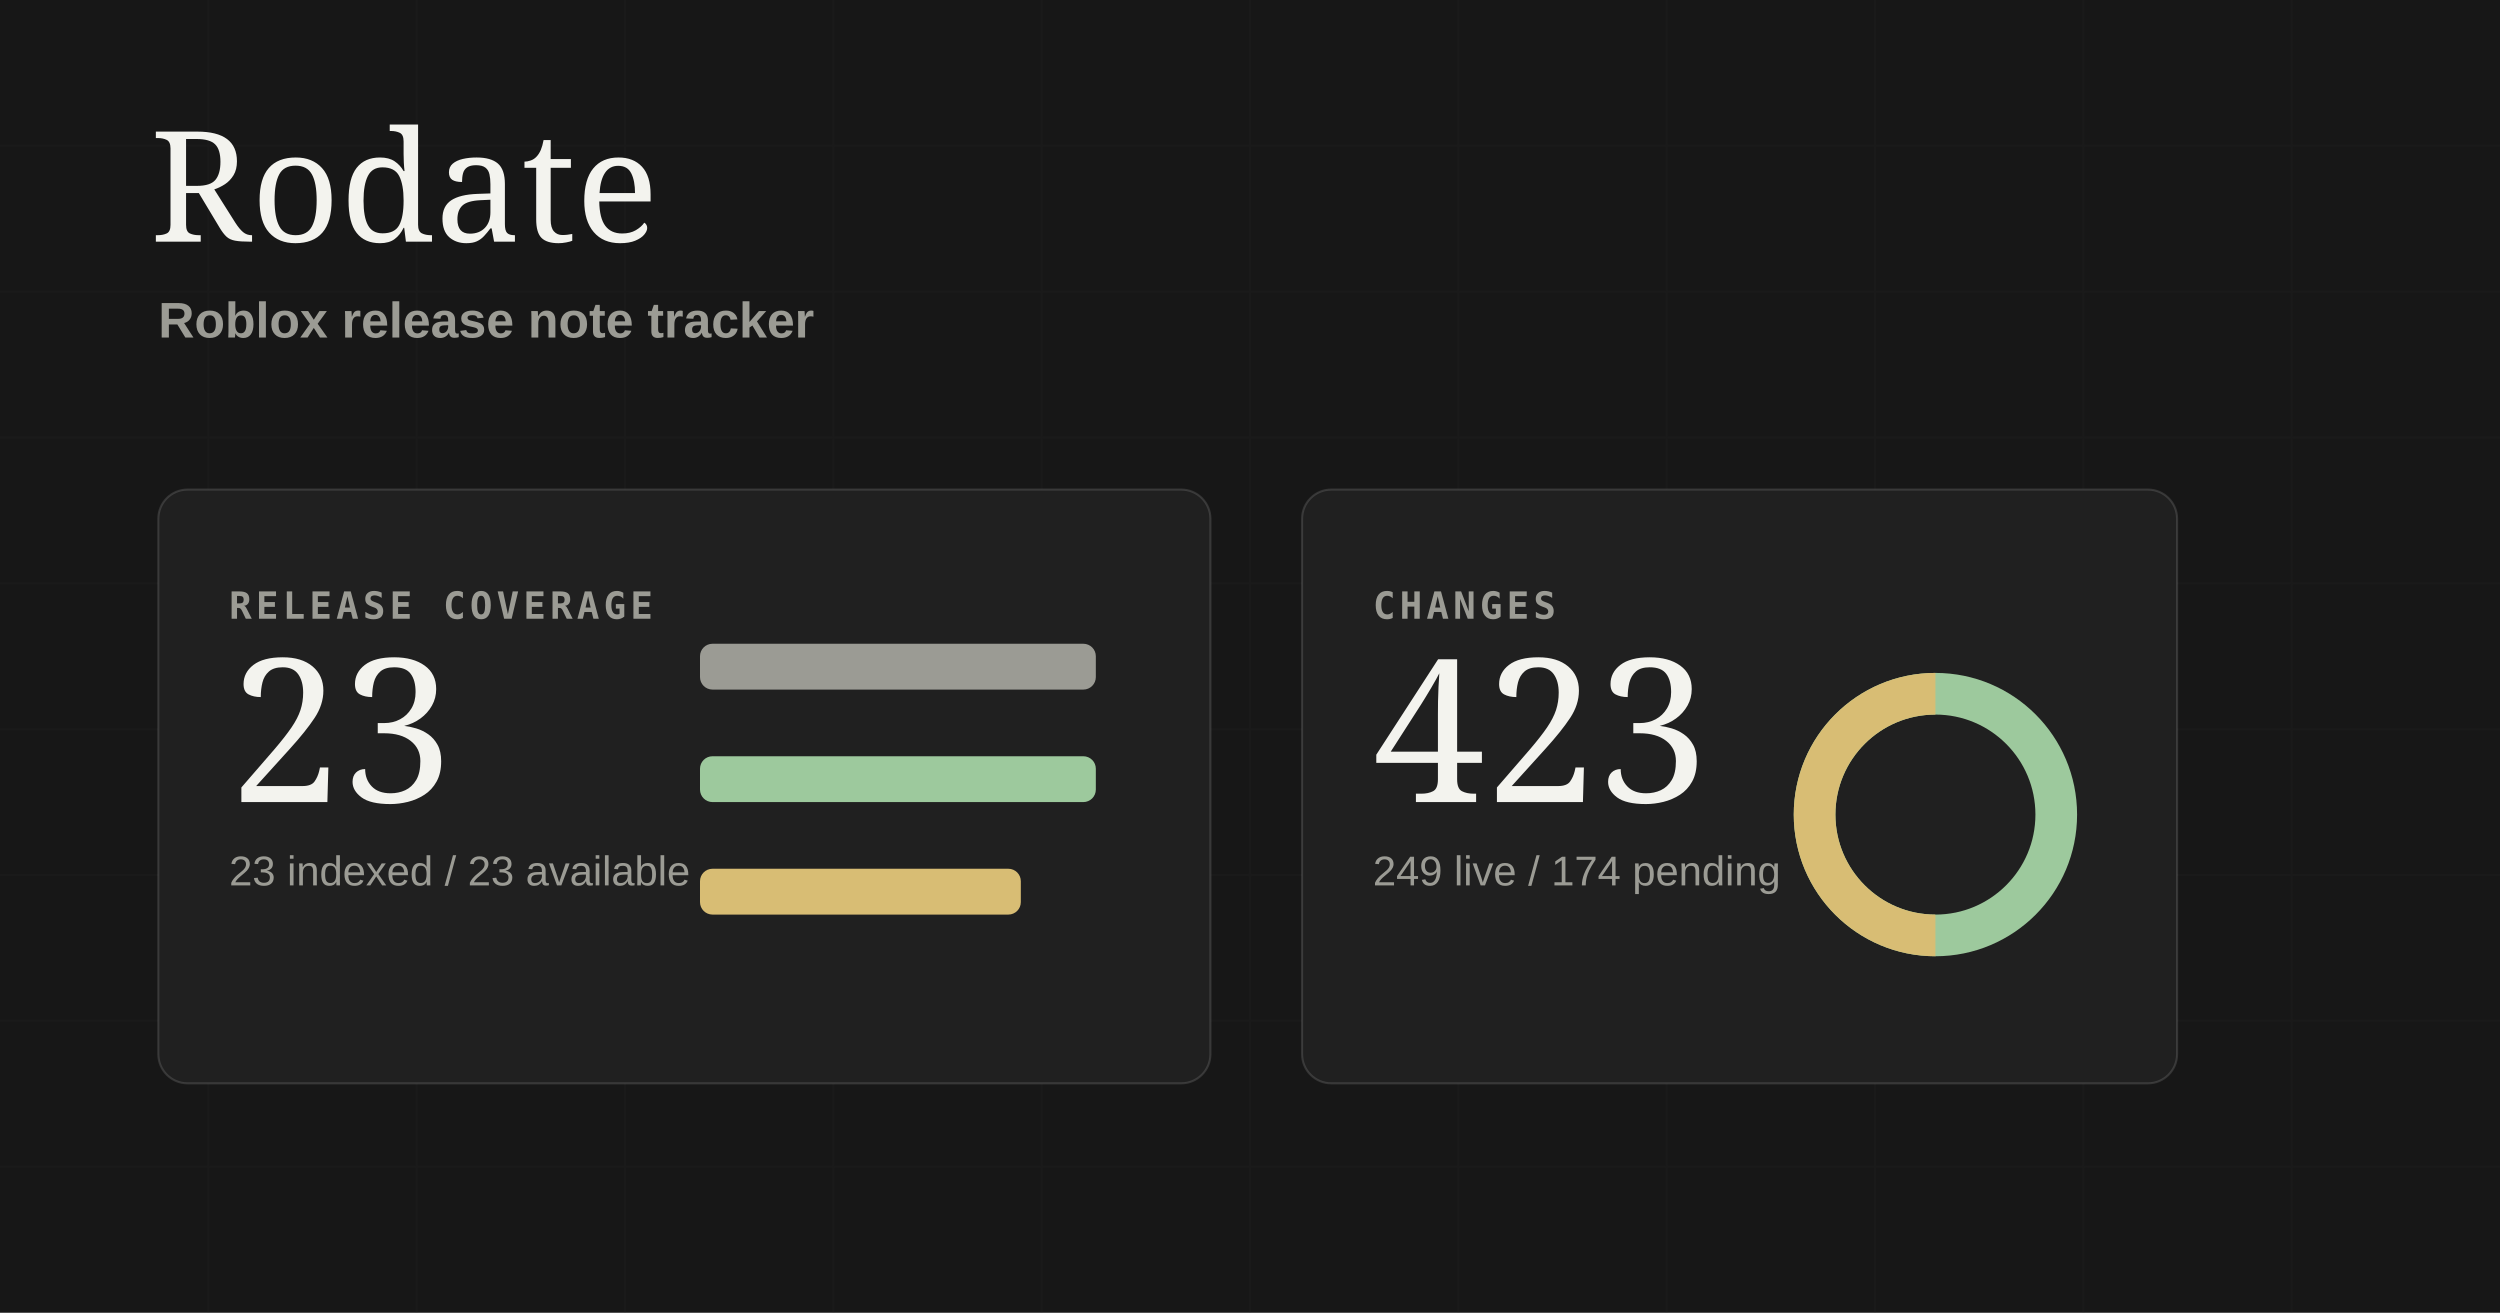
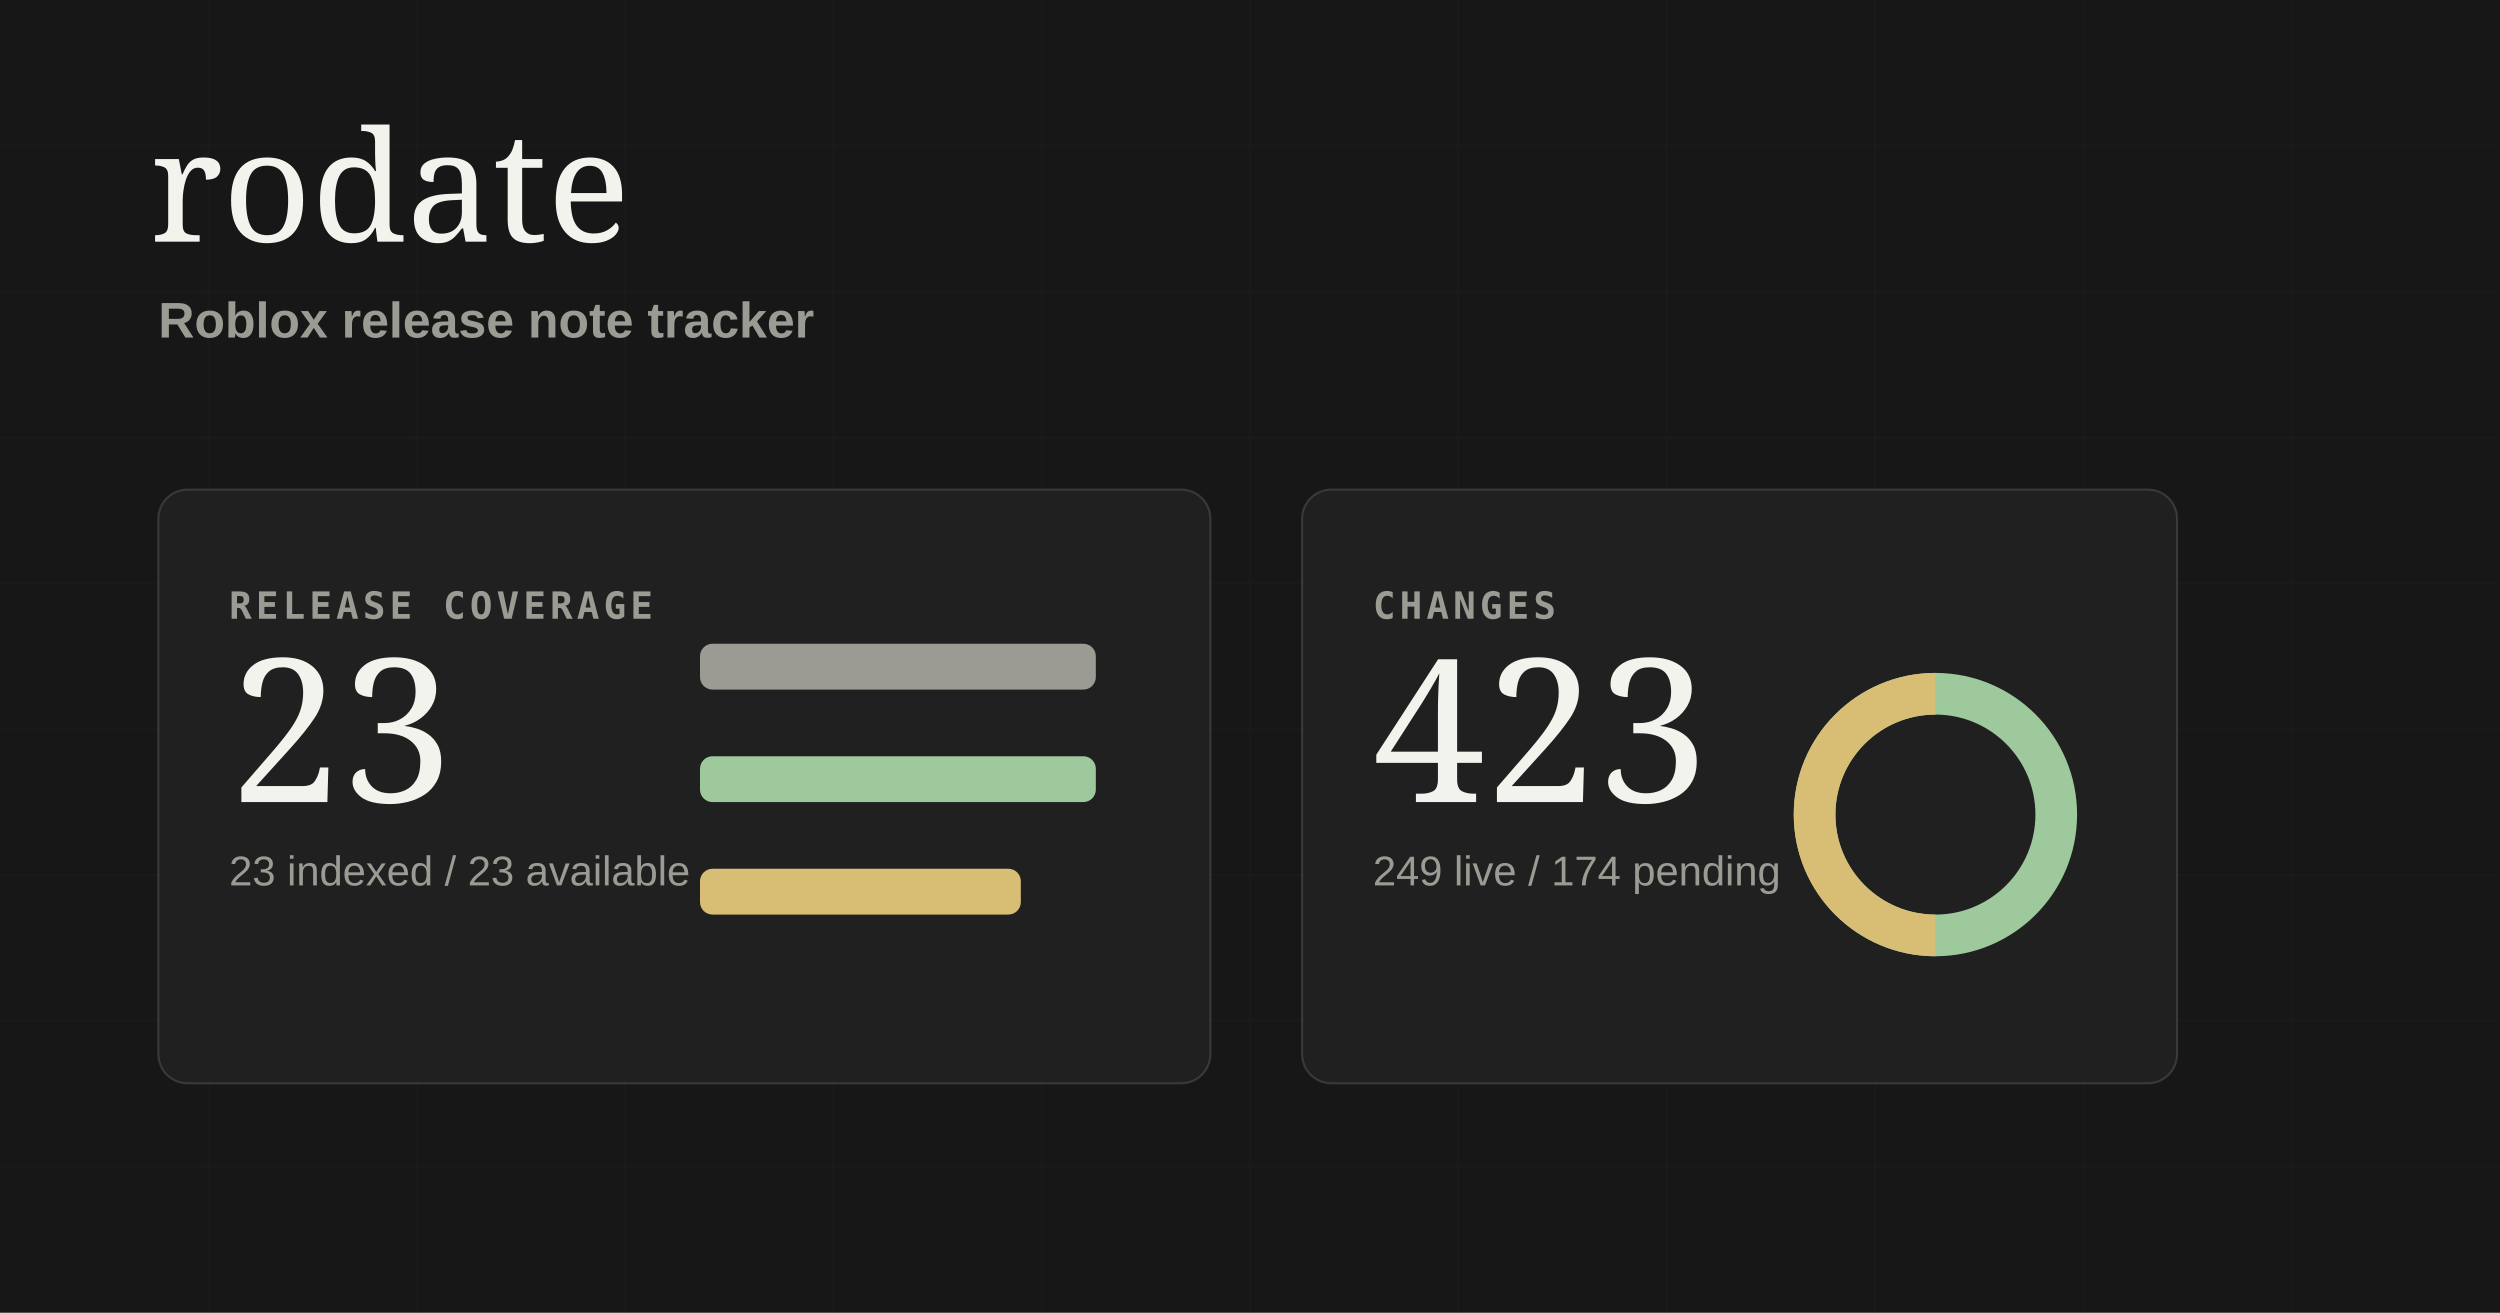
- <svg xmlns="http://www.w3.org/2000/svg" width="1200" height="630" viewBox="0 0 1200 630" role="img" aria-label="Rodate dashboard preview">
+ <svg xmlns="http://www.w3.org/2000/svg" width="1200" height="630" viewBox="0 0 1200 630" role="img" aria-label="rodate dashboard preview">
  <rect width="1200" height="630" fill="#171717" />
  <path d="M0 0h1200v630H0z" fill="#171717" />
  <g opacity=".18" stroke="#292929">
    <path d="M0 70h1200M0 140h1200M0 210h1200M0 280h1200M0 350h1200M0 420h1200M0 490h1200M0 560h1200" />
    <path d="M100 0v630M200 0v630M300 0v630M400 0v630M500 0v630M600 0v630M700 0v630M800 0v630M900 0v630M1000 0v630M1100 0v630" />
  </g>
-   <text x="72" y="116" fill="#f3f3ee" font-family="Georgia, serif" font-size="74" font-weight="500">Rodate</text>
+   <text x="72" y="116" fill="#f3f3ee" font-family="Georgia, serif" font-size="74" font-weight="500">rodate</text>
  <text x="76" y="162" fill="#9b9b94" font-family="Arial, sans-serif" font-size="24" font-weight="600">Roblox release note tracker</text>
  <g transform="translate(76 235)">
    <rect width="505" height="285" rx="14" fill="#202020" stroke="rgba(255,255,255,.13)" />
    <text x="34" y="62" fill="#9b9b94" font-family="monospace" font-size="18" font-weight="700" letter-spacing="2">RELEASE COVERAGE</text>
    <text x="34" y="150" fill="#f3f3ee" font-family="Georgia, serif" font-size="96">23</text>
    <text x="34" y="190" fill="#9b9b94" font-family="Arial, sans-serif" font-size="20">23 indexed / 23 available</text>
    <rect x="260" y="74" width="190" height="22" rx="6" fill="#9b9b94" />
    <rect x="260" y="128" width="190" height="22" rx="6" fill="#9dc99d" />
    <rect x="260" y="182" width="154" height="22" rx="6" fill="#d8bd74" />
  </g>
  <g transform="translate(625 235)">
    <rect width="420" height="285" rx="14" fill="#202020" stroke="rgba(255,255,255,.13)" />
    <text x="34" y="62" fill="#9b9b94" font-family="monospace" font-size="18" font-weight="700" letter-spacing="2">CHANGES</text>
    <text x="34" y="150" fill="#f3f3ee" font-family="Georgia, serif" font-size="96">423</text>
    <text x="34" y="190" fill="#9b9b94" font-family="Arial, sans-serif" font-size="20">249 live / 174 pending</text>
    <circle cx="304" cy="156" r="58" fill="none" stroke="#9dc99d" stroke-width="20" />
    <path d="M304 98a58 58 0 1 0 0 116" fill="none" stroke="#d8bd74" stroke-width="20" />
  </g>
</svg>
